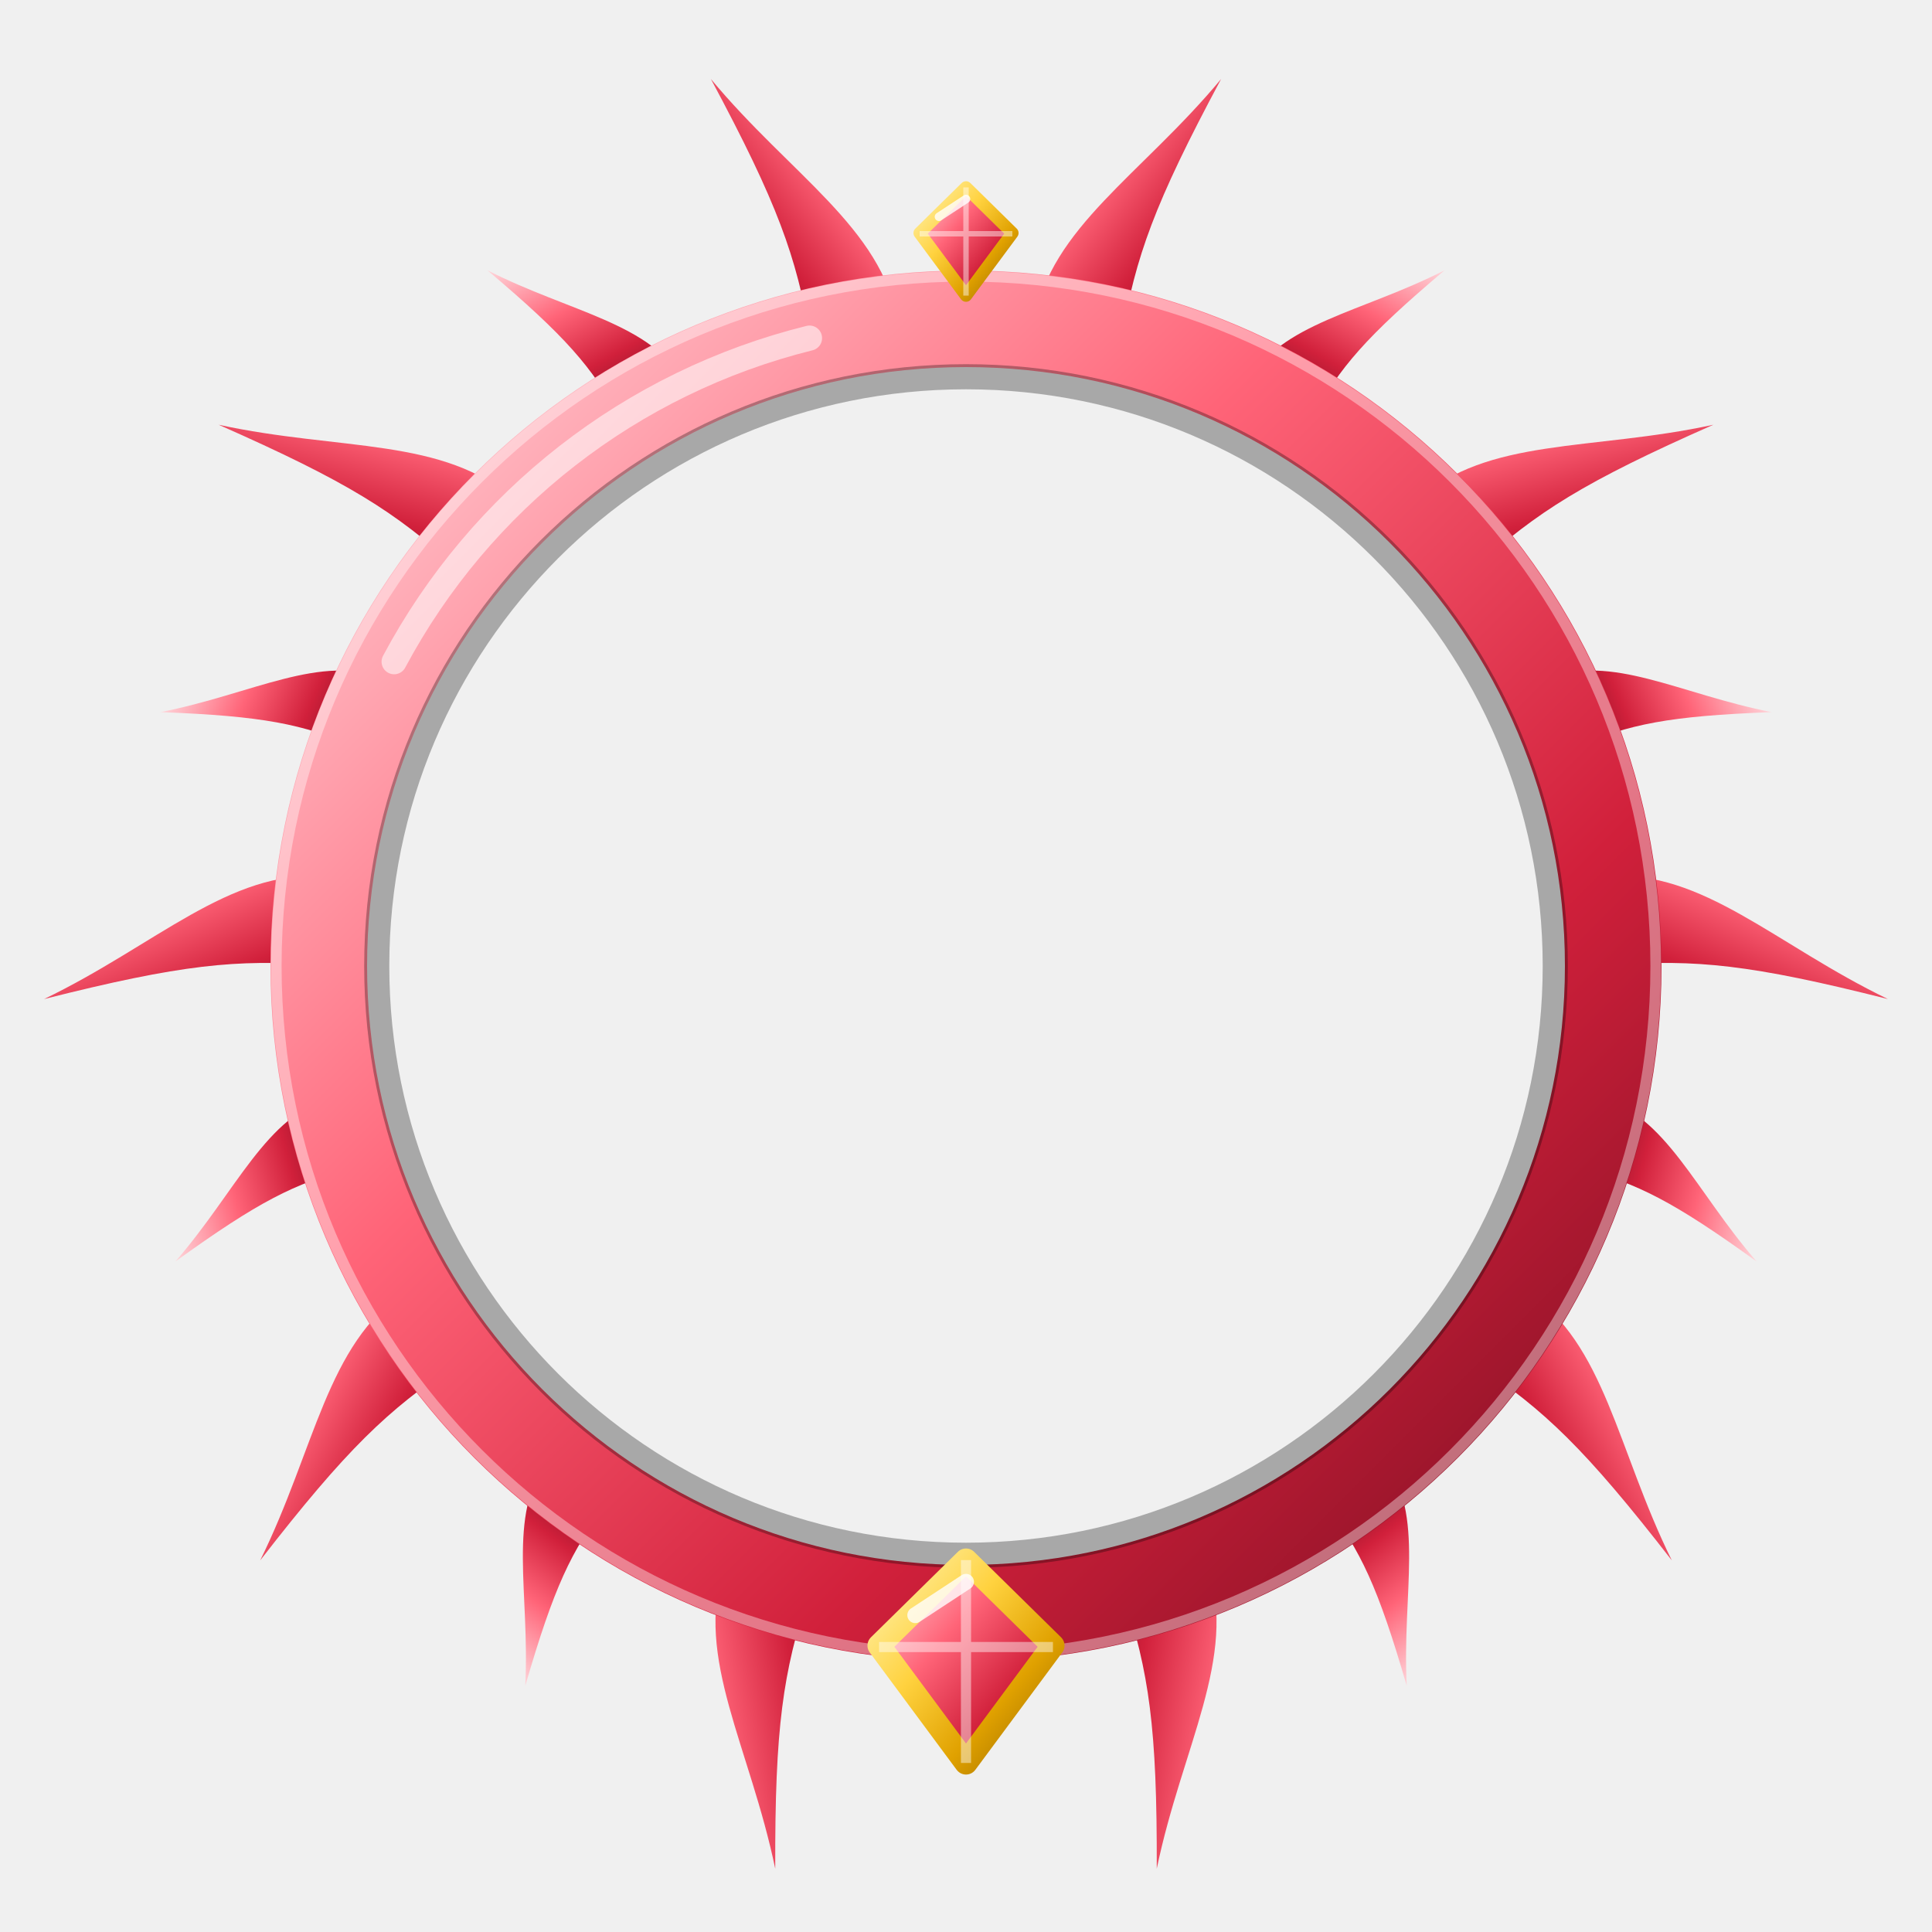
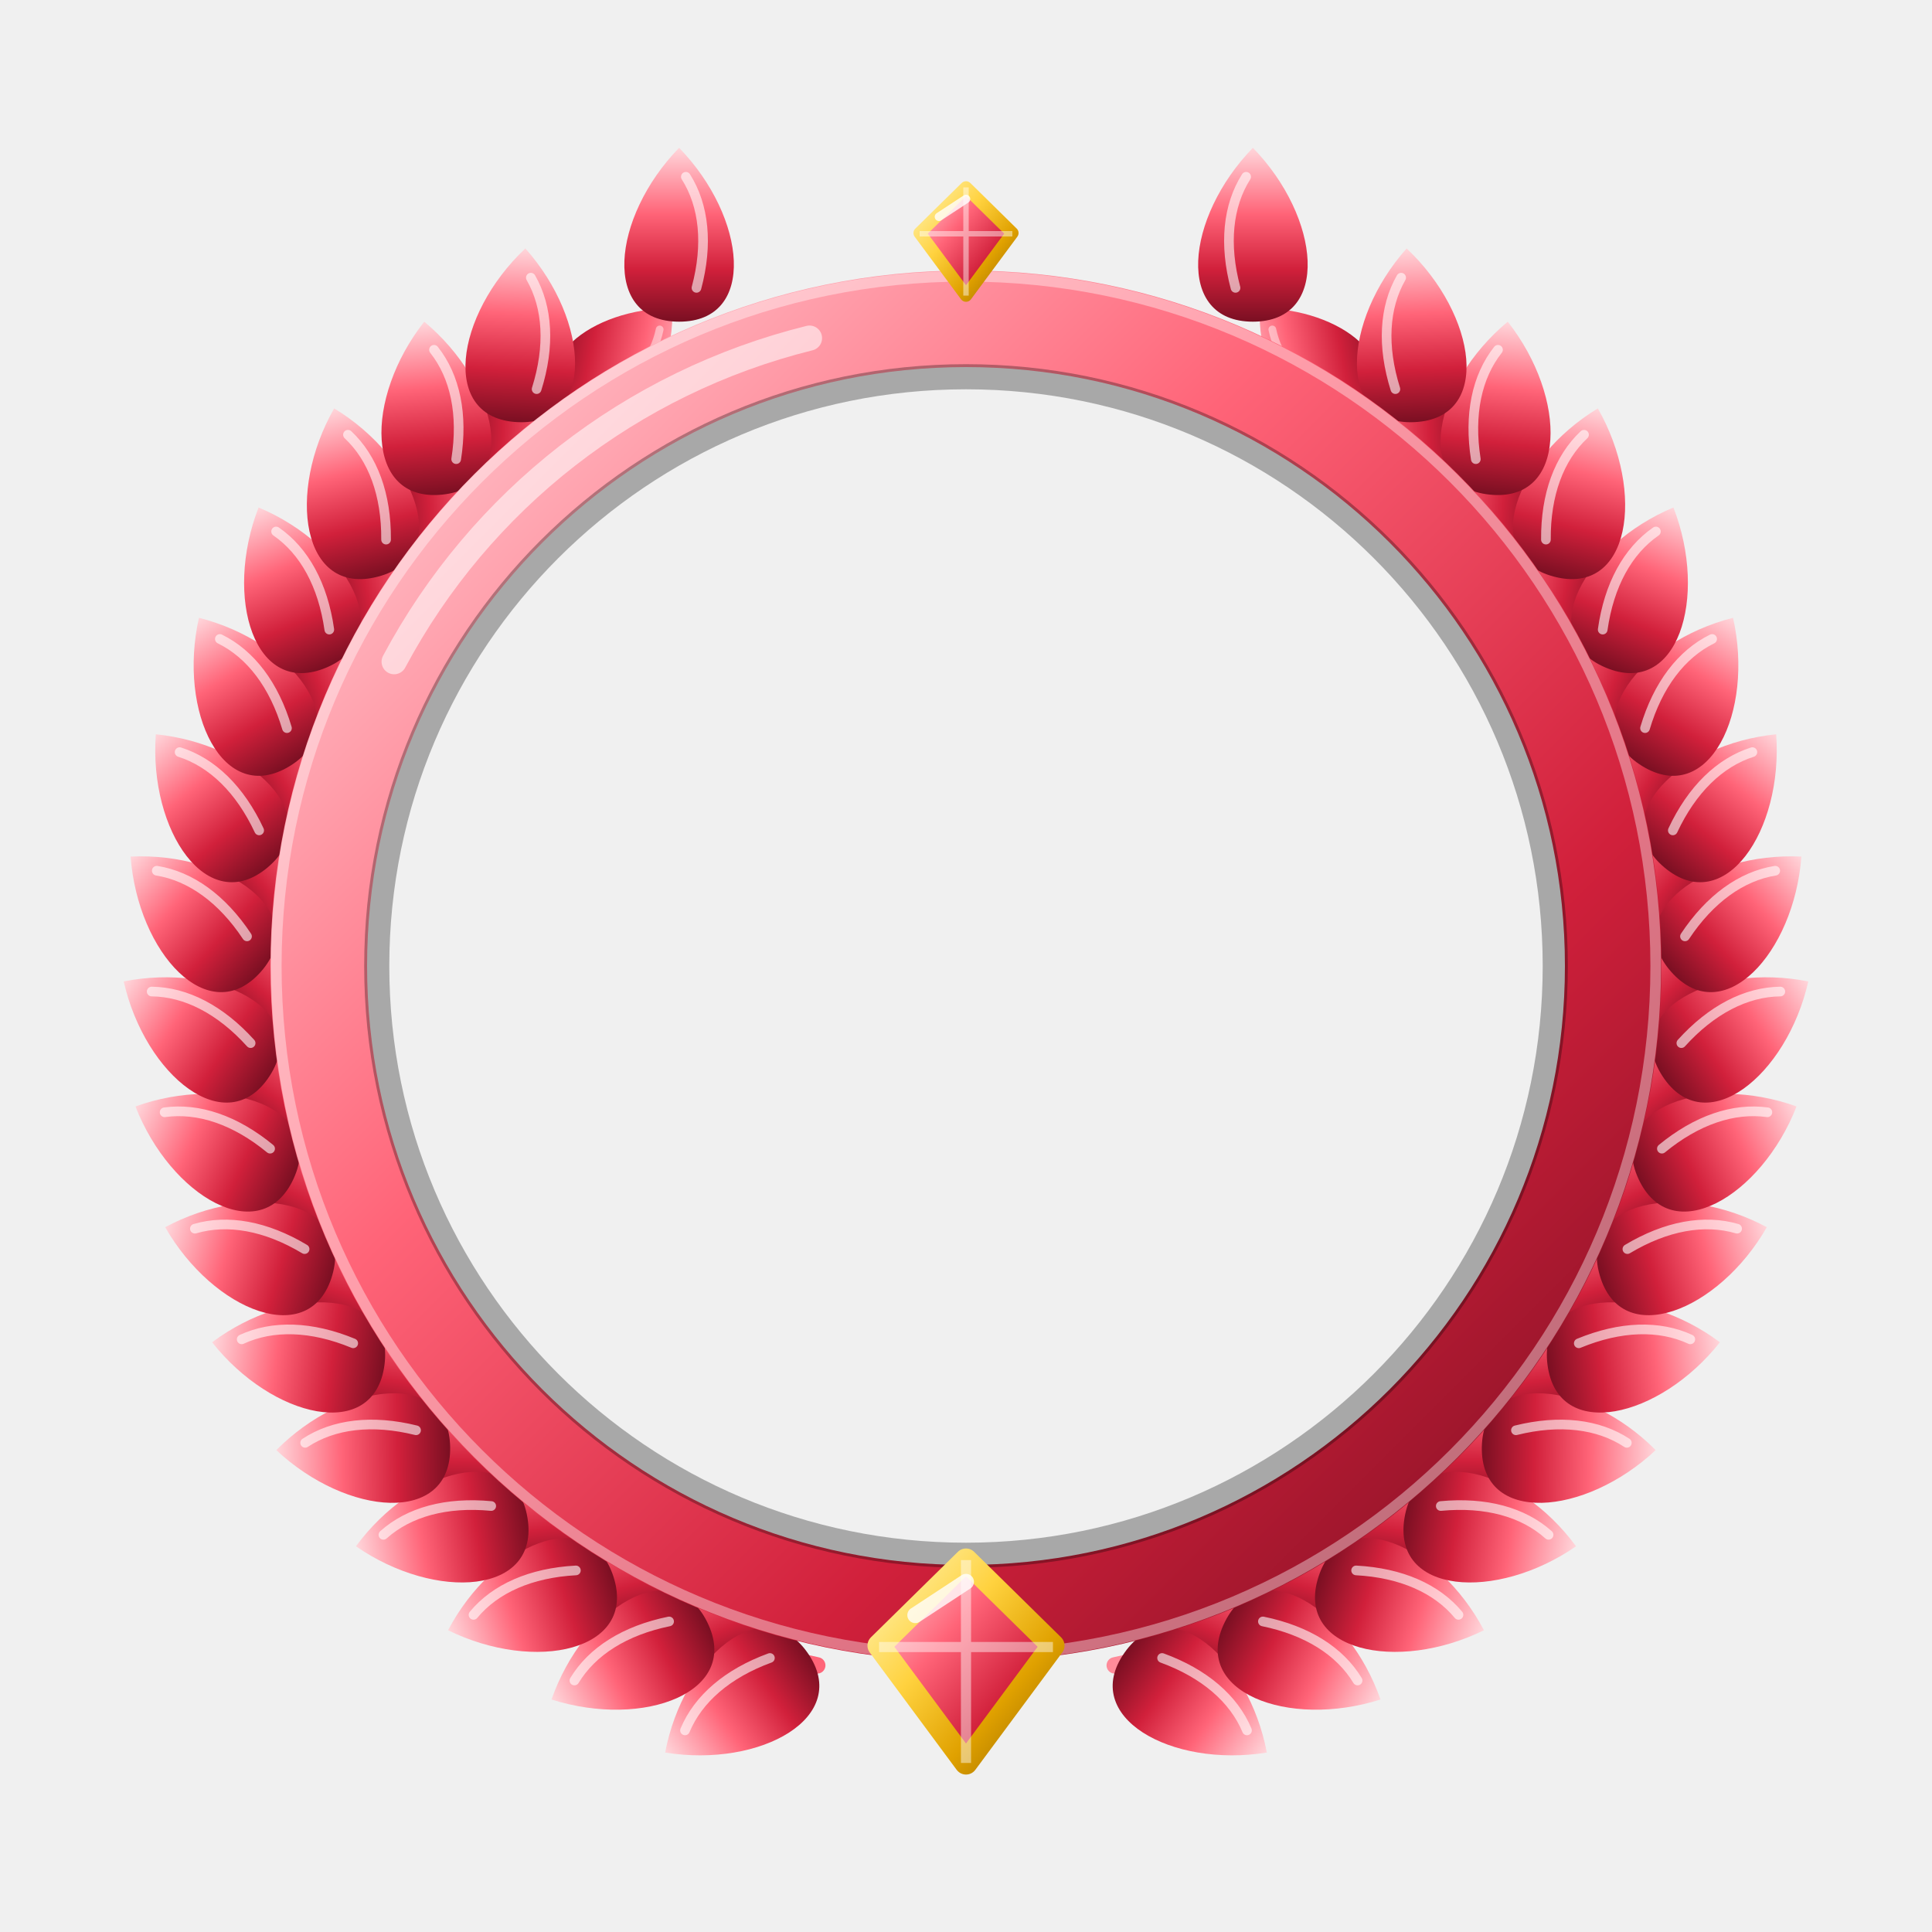
<svg xmlns="http://www.w3.org/2000/svg" viewBox="0 0 200 200">
  <defs>
    <linearGradient id="g" x1="0" y1="0" x2="1" y2="1">
      <stop offset="0" stop-color="#ffd6db" />
      <stop offset="0.38" stop-color="#ff6478" />
      <stop offset="0.7" stop-color="#d1203b" />
      <stop offset="1" stop-color="#7a0f22" />
    </linearGradient>
    <linearGradient id="gv" x1="0" y1="0" x2="0" y2="1">
      <stop offset="0" stop-color="#ffd6db" />
      <stop offset="0.38" stop-color="#ff6478" />
      <stop offset="0.7" stop-color="#d1203b" />
      <stop offset="1" stop-color="#7a0f22" />
    </linearGradient>
    <linearGradient id="gr" x1="0" y1="0" x2="1" y2="1">
      <stop offset="0" stop-color="#7a0f22" />
      <stop offset="0.38" stop-color="#d1203b" />
      <stop offset="0.7" stop-color="#ff6478" />
      <stop offset="1" stop-color="#ffd6db" />
    </linearGradient>
    <linearGradient id="gold" x1="0" y1="0" x2="1" y2="1">
      <stop offset="0" stop-color="#fff3b0" />
      <stop offset="0.38" stop-color="#ffd23f" />
      <stop offset="0.7" stop-color="#e0a100" />
      <stop offset="1" stop-color="#9a6a00" />
    </linearGradient>
    <linearGradient id="cream" x1="0" y1="0" x2="0" y2="1">
      <stop offset="0" stop-color="#ffffff" />
      <stop offset="0.38" stop-color="#fff6e0" />
      <stop offset="0.7" stop-color="#f0dfb8" />
      <stop offset="1" stop-color="#cdb27a" />
    </linearGradient>
    <linearGradient id="gm-ruby" x1="0" y1="0" x2="1" y2="1">
      <stop offset="0" stop-color="#ffd6db" />
      <stop offset="0.38" stop-color="#ff6478" />
      <stop offset="0.7" stop-color="#d1203b" />
      <stop offset="1" stop-color="#7a0f22" />
    </linearGradient>
    <g id="gr1">
      <path d="M0 -7L6 -1.1L0 7L-6 -1.1Z" fill="url(#gm-ruby)" stroke="url(#gold)" stroke-width="1.6" stroke-linejoin="round" />
      <path d="M0-7L0 7M-6-1H6" stroke="#fff" stroke-opacity=".45" stroke-width=".7" />
      <path d="M-3.5-3.2L0-5.5" stroke="#fff" stroke-opacity=".8" stroke-width="1.1" stroke-linecap="round" />
    </g>
-     <g id="c1">
-       <path d="M-3.8 0C-3.8 -7 3 -12 8.4 -20C4.6 -10 3.8 -6 3.8 0Z" fill="url(#gv)" />
+     <g id="k">
+       <path d="M0 0C8.1 0 7 -10.8 0 -18C-7 -10.8 -8.1 0 0 0Z" fill="url(#gv)" />
+       <path d="M-1.8-3.5C-3-8-2.6-12-.7-15" fill="none" stroke="#fff" stroke-opacity=".6" stroke-width="1" stroke-linecap="round" />
    </g>
-     <g id="c2">
-       <path d="M-4.6 0C-4.6 -9.8 3.7 -16.8 10.1 -28C5.5 -14 4.6 -8.4 4.6 0Z" fill="url(#g)" />
+     <g id="k2">
+       <path d="M0 0C7.1 0 6.1 -9 0 -15C-6.1 -9 -7.1 0 0 0Z" fill="url(#g)" />
+       <path d="M-1.5-3C-2.5-7-2.2-10-.6-12.5" fill="none" stroke="#fff" stroke-opacity=".45" stroke-width=".8" stroke-linecap="round" />
    </g>
  </defs>
-   <use href="#c2" transform="translate(111.6 34) rotate(10)" />
-   <use href="#c2" transform="translate(88.4 34) rotate(350) scale(-1 1)" />
-   <use href="#c1" transform="translate(132.5 41.4) rotate(29)" />
-   <use href="#c1" transform="translate(67.5 41.4) rotate(331) scale(-1 1)" />
-   <use href="#c2" transform="translate(149.8 55.2) rotate(48)" />
-   <use href="#c2" transform="translate(50.2 55.2) rotate(312) scale(-1 1)" />
-   <use href="#c1" transform="translate(161.7 73.8) rotate(67)" />
-   <use href="#c1" transform="translate(38.3 73.8) rotate(293) scale(-1 1)" />
-   <use href="#c2" transform="translate(166.8 95.3) rotate(86)" />
-   <use href="#c2" transform="translate(33.2 95.3) rotate(274) scale(-1 1)" />
-   <use href="#c1" transform="translate(164.7 117.3) rotate(105)" />
-   <use href="#c1" transform="translate(35.3 117.3) rotate(255) scale(-1 1)" />
-   <use href="#c2" transform="translate(155.5 137.5) rotate(124)" />
-   <use href="#c2" transform="translate(44.5 137.5) rotate(236) scale(-1 1)" />
-   <use href="#c1" transform="translate(140.3 153.5) rotate(143)" />
-   <use href="#c1" transform="translate(59.7 153.5) rotate(217) scale(-1 1)" />
-   <use href="#c2" transform="translate(120.7 163.7) rotate(162)" />
-   <use href="#c2" transform="translate(79.3 163.7) rotate(198) scale(-1 1)" />
+   <path d="M115.4 172.4A74 74 0 0 0 132.4 33.5M84.6 172.4A74 74 0 0 1 67.6 33.5" fill="none" stroke="url(#gr)" stroke-width="1.7" stroke-linecap="round" />
+   <use href="#k2" transform="translate(120.6 167.4) rotate(83)" />
+   <use href="#k2" transform="translate(79.4 167.4) rotate(277) scale(-1 1)" />
+   <use href="#k2" transform="translate(130.4 163.6) rotate(74.5)" />
+   <use href="#k2" transform="translate(69.6 163.6) rotate(285.5) scale(-1 1)" />
+   <use href="#k2" transform="translate(139.4 158.4) rotate(66)" />
+   <use href="#k2" transform="translate(60.6 158.4) rotate(294) scale(-1 1)" />
+   <use href="#k2" transform="translate(147.6 152) rotate(57.5)" />
+   <use href="#k2" transform="translate(52.4 152) rotate(302.5) scale(-1 1)" />
+   <use href="#k2" transform="translate(154.8 144.4) rotate(49)" />
+   <use href="#k2" transform="translate(45.2 144.4) rotate(311) scale(-1 1)" />
+   <use href="#k2" transform="translate(160.7 135.8) rotate(40.5)" />
+   <use href="#k2" transform="translate(39.3 135.8) rotate(319.5) scale(-1 1)" />
+   <use href="#k2" transform="translate(165.4 126.4) rotate(32)" />
+   <use href="#k2" transform="translate(34.6 126.4) rotate(328) scale(-1 1)" />
+   <use href="#k2" transform="translate(168.6 116.5) rotate(23.5)" />
+   <use href="#k2" transform="translate(31.4 116.5) rotate(336.5) scale(-1 1)" />
+   <use href="#k2" transform="translate(170.2 106.1) rotate(15)" />
+   <use href="#k2" transform="translate(29.8 106.1) rotate(345) scale(-1 1)" />
+   <use href="#k2" transform="translate(170.4 95.7) rotate(6.5)" />
+   <use href="#k2" transform="translate(29.6 95.7) rotate(353.5) scale(-1 1)" />
+   <use href="#k2" transform="translate(169 85.3) rotate(-2)" />
+   <use href="#k2" transform="translate(31 85.3) rotate(362) scale(-1 1)" />
+   <use href="#k2" transform="translate(166 75.3) rotate(-10.5)" />
+   <use href="#k2" transform="translate(34 75.3) rotate(370.5) scale(-1 1)" />
+   <use href="#k2" transform="translate(161.7 65.8) rotate(-19)" />
+   <use href="#k2" transform="translate(38.3 65.8) rotate(379) scale(-1 1)" />
+   <use href="#k2" transform="translate(155.9 57.1) rotate(-27.5)" />
+   <use href="#k2" transform="translate(44.1 57.1) rotate(387.5) scale(-1 1)" />
+   <use href="#k2" transform="translate(149 49.3) rotate(-36)" />
+   <use href="#k2" transform="translate(51 49.3) rotate(396) scale(-1 1)" />
+   <use href="#k2" transform="translate(140.9 42.6) rotate(-44.5)" />
+   <use href="#k2" transform="translate(59.1 42.6) rotate(404.5) scale(-1 1)" />
+   <use href="#k" transform="translate(116.4 171.1) rotate(125)" />
+   <use href="#k" transform="translate(83.6 171.1) rotate(235) scale(-1 1)" />
+   <use href="#k" transform="translate(126.8 167.9) rotate(116.5)" />
+   <use href="#k" transform="translate(73.2 167.9) rotate(243.5) scale(-1 1)" />
+   <use href="#k" transform="translate(136.5 163.2) rotate(108)" />
+   <use href="#k" transform="translate(63.5 163.2) rotate(252) scale(-1 1)" />
+   <use href="#k" transform="translate(145.4 157.1) rotate(99.5)" />
+   <use href="#k" transform="translate(54.6 157.1) rotate(260.5) scale(-1 1)" />
+   <use href="#k" transform="translate(153.4 149.8) rotate(91)" />
+   <use href="#k" transform="translate(46.6 149.8) rotate(269) scale(-1 1)" />
+   <use href="#k" transform="translate(160.2 141.3) rotate(82.5)" />
+   <use href="#k" transform="translate(39.8 141.3) rotate(277.5) scale(-1 1)" />
+   <use href="#k" transform="translate(165.6 132) rotate(74)" />
+   <use href="#k" transform="translate(34.4 132) rotate(286) scale(-1 1)" />
+   <use href="#k" transform="translate(169.6 122) rotate(65.5)" />
+   <use href="#k" transform="translate(30.4 122) rotate(294.5) scale(-1 1)" />
+   <use href="#k" transform="translate(172.1 111.4) rotate(57)" />
+   <use href="#k" transform="translate(27.9 111.4) rotate(303) scale(-1 1)" />
+   <use href="#k" transform="translate(173 100.6) rotate(48.5)" />
+   <use href="#k" transform="translate(27 100.6) rotate(311.5) scale(-1 1)" />
+   <use href="#k" transform="translate(172.3 89.8) rotate(40)" />
+   <use href="#k" transform="translate(27.7 89.8) rotate(320) scale(-1 1)" />
+   <use href="#k" transform="translate(170 79.3) rotate(31.5)" />
+   <use href="#k" transform="translate(30 79.3) rotate(328.5) scale(-1 1)" />
+   <use href="#k" transform="translate(166.2 69.1) rotate(23)" />
+   <use href="#k" transform="translate(33.8 69.1) rotate(337) scale(-1 1)" />
+   <use href="#k" transform="translate(160.9 59.7) rotate(14.5)" />
+   <use href="#k" transform="translate(39.1 59.7) rotate(345.5) scale(-1 1)" />
+   <use href="#k" transform="translate(154.2 51.2) rotate(6)" />
+   <use href="#k" transform="translate(45.8 51.2) rotate(354) scale(-1 1)" />
+   <use href="#k" transform="translate(146.4 43.7) rotate(-2.5)" />
+   <use href="#k" transform="translate(53.6 43.7) rotate(362.5) scale(-1 1)" />
+   <use href="#k" transform="translate(129.7 33.3) rotate(0)" />
+   <use href="#k" transform="translate(70.3 33.3) rotate(360) scale(-1 1)" />
  <circle cx="100" cy="100" r="67" fill="none" stroke="url(#g)" stroke-width="10" />
  <circle cx="100" cy="100" r="61" fill="none" stroke="#000" stroke-opacity=".3" stroke-width="2.6" />
  <circle cx="100" cy="100" r="71.4" fill="none" stroke="#fff" stroke-opacity=".38" stroke-width="1.1" />
  <path d="M40.8 68.5A67 67 0 0 1 83.8 35" fill="none" stroke="#fff" stroke-opacity=".55" stroke-width="2.6" stroke-linecap="round" />
  <use href="#gr1" transform="translate(100 172) scale(1.5)" />
  <use href="#gr1" transform="translate(100 25) scale(0.8)" />
</svg>
